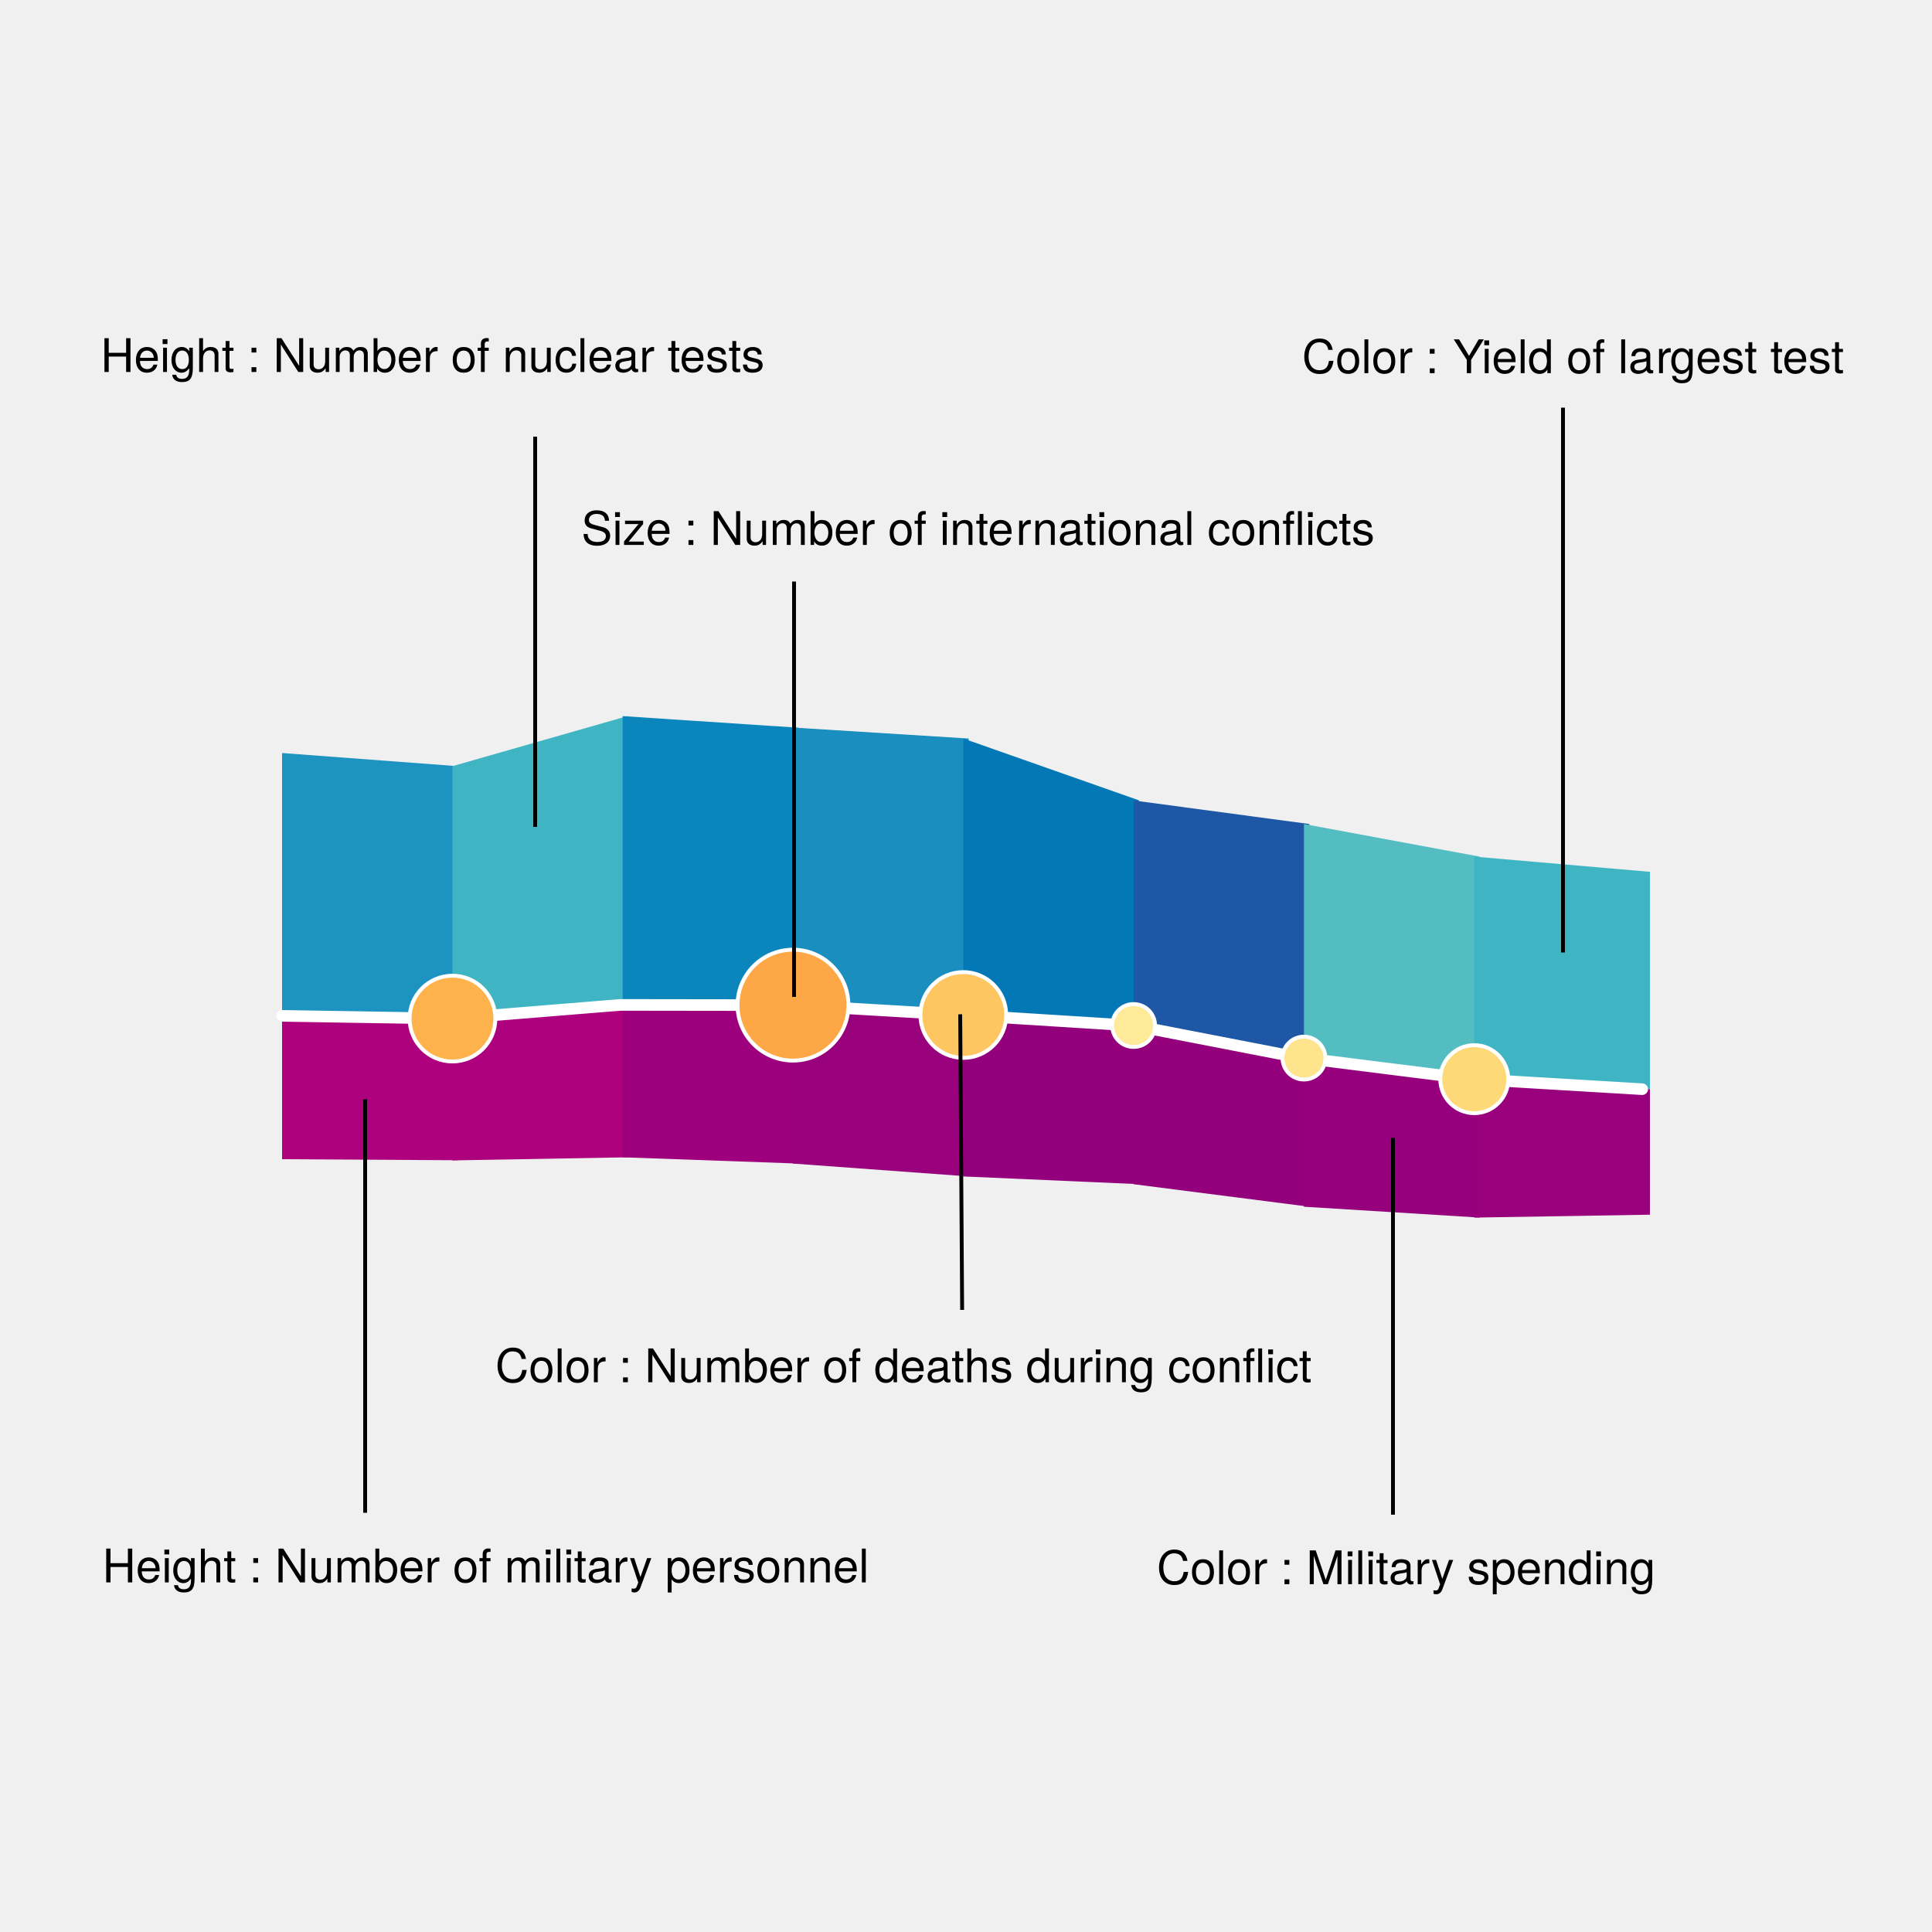
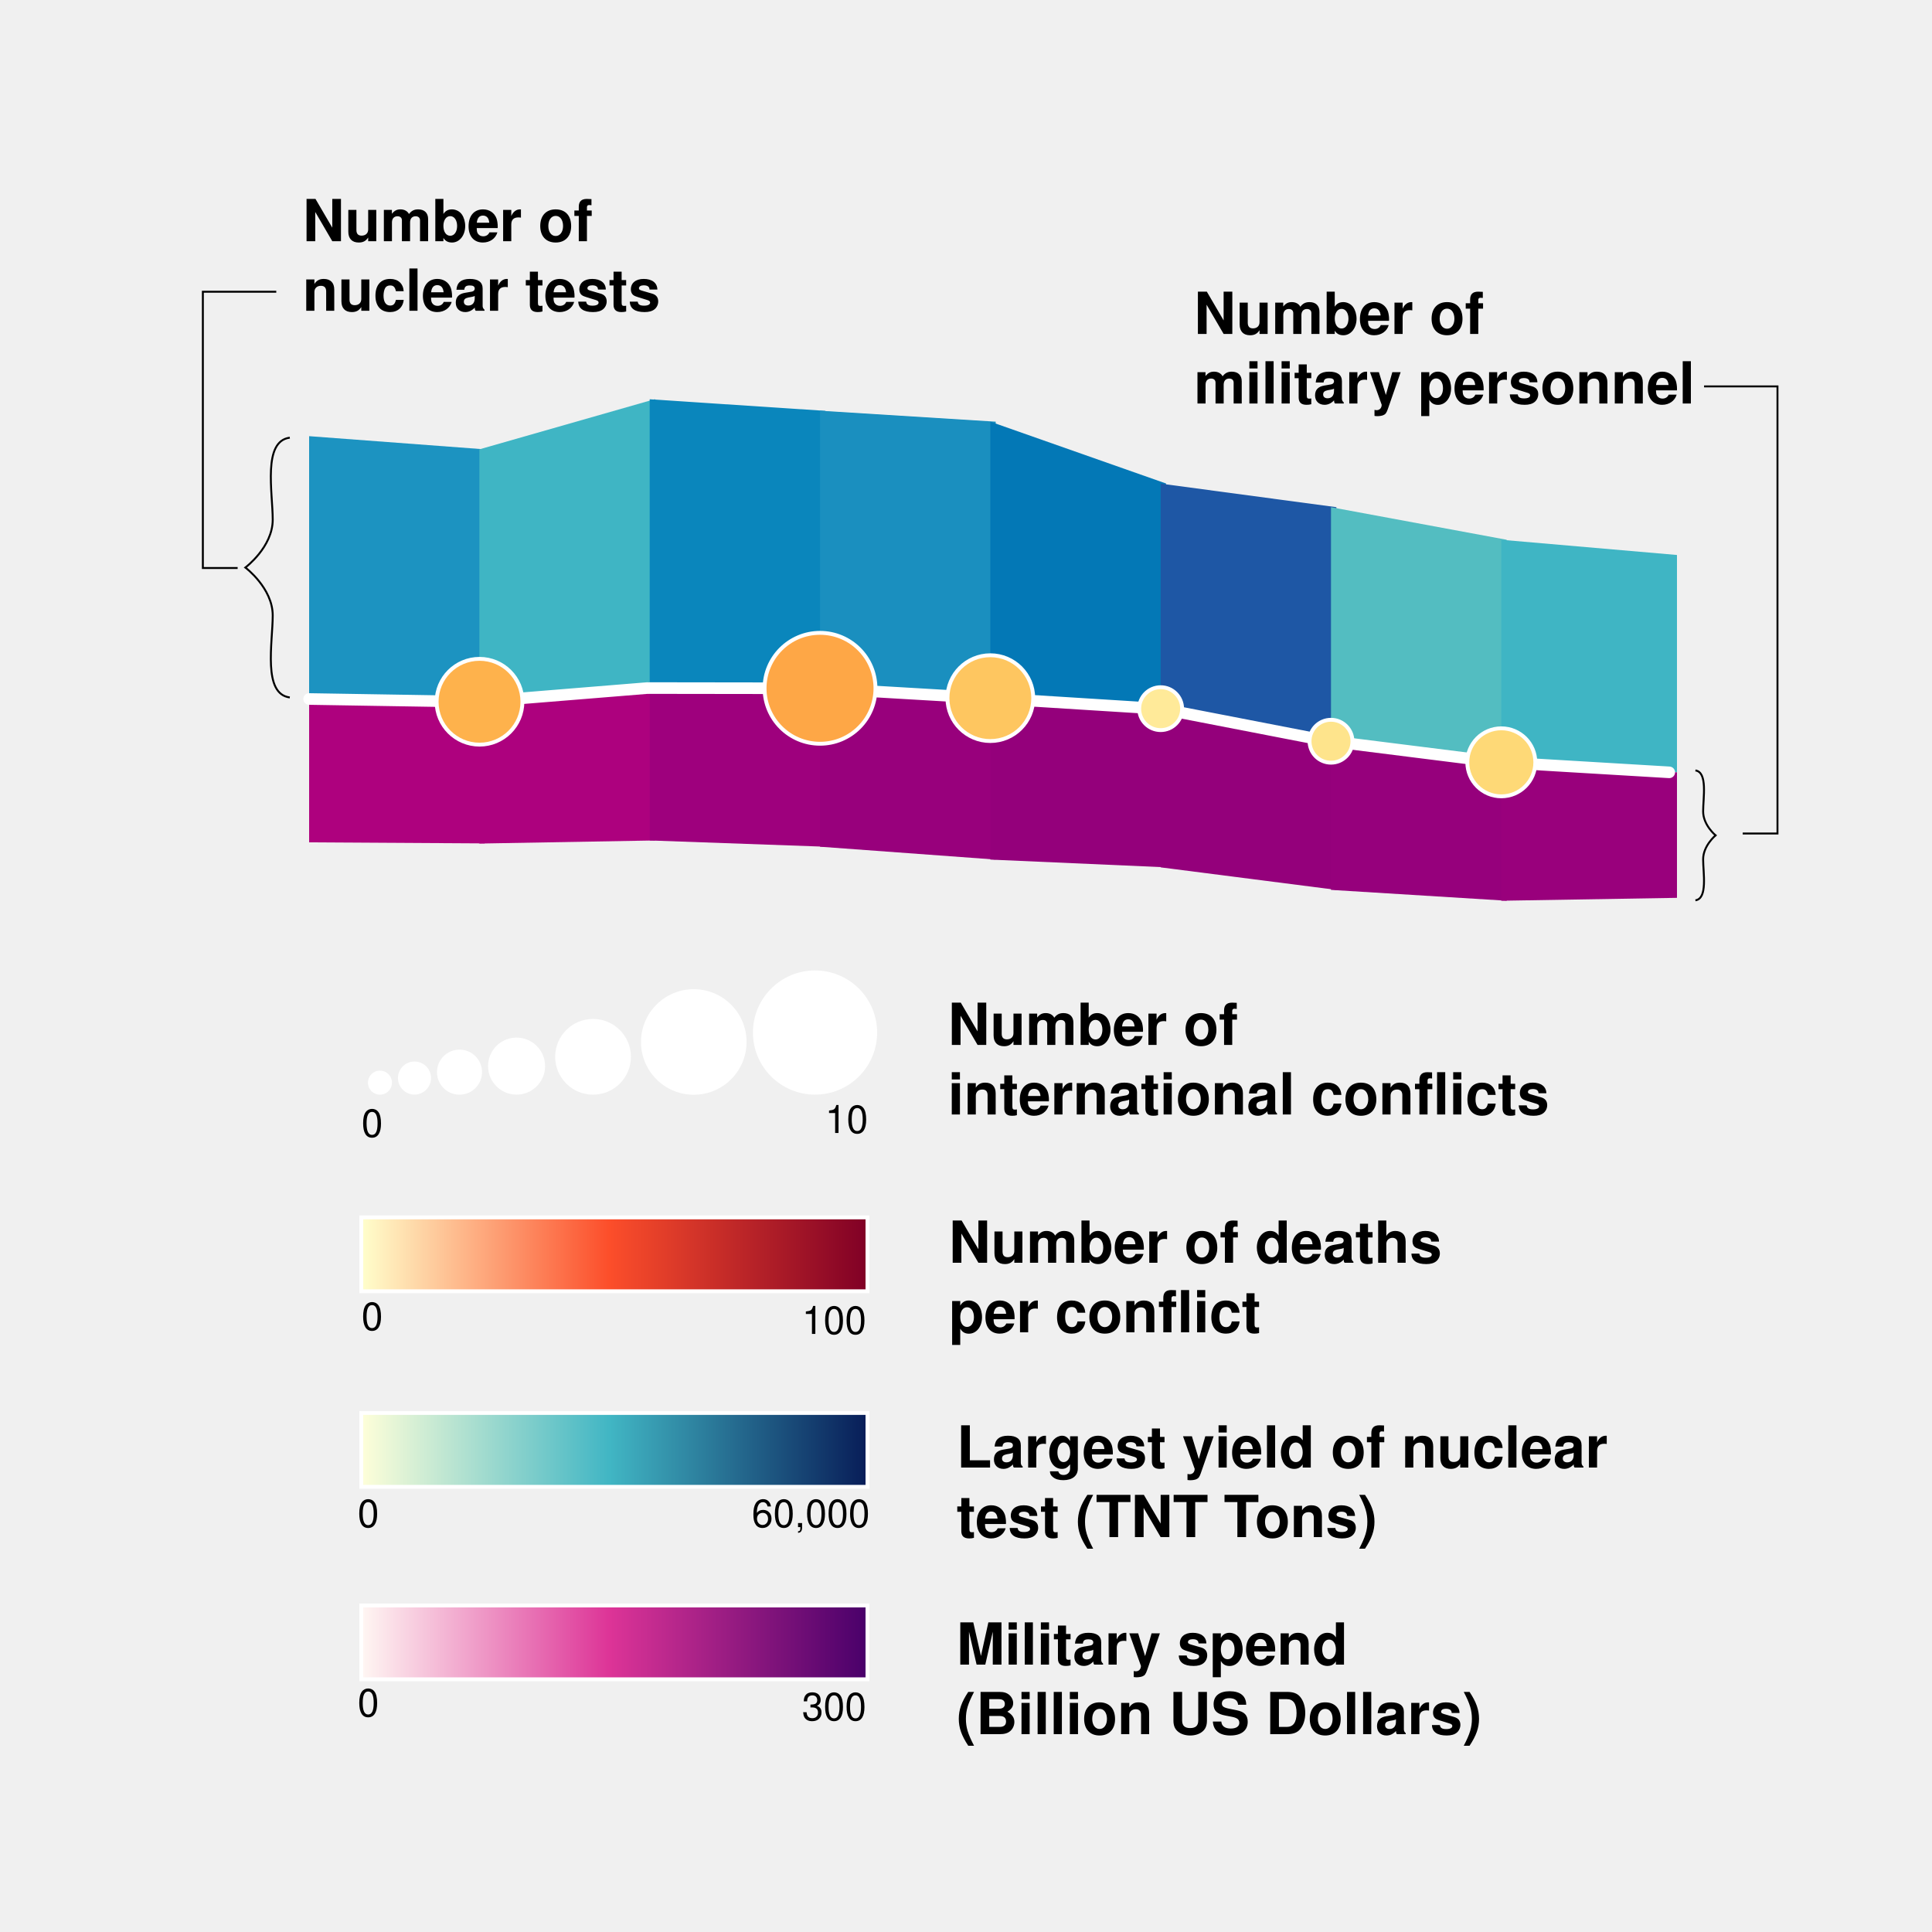
<svg xmlns="http://www.w3.org/2000/svg" id="Layer_1" data-name="Layer 1" viewBox="0 0 500 500">
  <defs>
-     <style>.cls-1{fill:#1c93c1;}.cls-2{fill:#ae017e;}.cls-26,.cls-3{fill:none;}.cls-11,.cls-14,.cls-16,.cls-19,.cls-21,.cls-3,.cls-6{stroke:#fff;stroke-linecap:round;}.cls-11,.cls-14,.cls-16,.cls-19,.cls-21,.cls-26,.cls-3,.cls-6{stroke-miterlimit:10;}.cls-3{stroke-width:3px;}.cls-4{fill:#3fb5c4;}.cls-5{fill:#ad017e;}.cls-6{fill:#feb24c;}.cls-7{fill:#0a86bc;}.cls-8{fill:#9e007d;}.cls-9{fill:#1a8fbf;}.cls-10{fill:#98007c;}.cls-11{fill:#fea746;}.cls-12{fill:#0378b6;}.cls-13{fill:#94007b;}.cls-14{fill:#fec660;}.cls-15{fill:#1e57a5;}.cls-16{fill:#ffea99;}.cls-17{fill:#53bdc1;}.cls-18{fill:#96007c;}.cls-19{fill:#fee48c;}.cls-20{fill:#99007c;}.cls-21{fill:#fed977;}.cls-22{font-size:12px;font-family:HelveticaNeue, Helvetica Neue;}.cls-23{letter-spacing:-0.04em;}.cls-24{letter-spacing:-0.03em;}.cls-25{letter-spacing:0.02em;}.cls-26{stroke:#000;}</style>
+     <style>.cls-1{fill:#1c93c1;}.cls-2{fill:#ae017e;}.cls-27,.cls-3{fill:none;}.cls-11,.cls-14,.cls-16,.cls-19,.cls-21,.cls-3,.cls-6{stroke:#fff;stroke-linecap:round;}.cls-11,.cls-14,.cls-16,.cls-19,.cls-21,.cls-27,.cls-3,.cls-6{stroke-miterlimit:10;}.cls-3{stroke-width:3px;}.cls-4{fill:#3fb5c4;}.cls-5{fill:#ad017e;}.cls-6{fill:#feb24c;}.cls-7{fill:#0a86bc;}.cls-8{fill:#9e007d;}.cls-9{fill:#1a8fbf;}.cls-10{fill:#98007c;}.cls-11{fill:#fea746;}.cls-12{fill:#0378b6;}.cls-13{fill:#94007b;}.cls-14{fill:#fec660;}.cls-15{fill:#1e57a5;}.cls-16{fill:#ffea99;}.cls-17{fill:#53bdc1;}.cls-18{fill:#96007c;}.cls-19{fill:#fee48c;}.cls-20{fill:#99007c;}.cls-21{fill:#fed977;}.cls-22{fill:url(#linear-gradient);}.cls-23{fill:#fff;}.cls-24{fill:url(#linear-gradient-2);}.cls-25{fill:url(#linear-gradient-3);}.cls-26{font-size:15px;font-family:Helvetica-Bold, Helvetica;font-weight:700;}.cls-27{stroke:#000;stroke-width:0.5px;}.cls-28{font-size:10px;font-family:Helvetica-Light, Helvetica;font-weight:300;}.cls-29{letter-spacing:-0.07em;}</style>
+     <linearGradient id="linear-gradient" x1="93.5" y1="324.62" x2="224.5" y2="324.62" gradientUnits="userSpaceOnUse">
+       <stop offset="0" stop-color="#ffc" />
+       <stop offset="0.49" stop-color="#fc4e2a" />
+       <stop offset="1" stop-color="#800026" />
+     </linearGradient>
+     <linearGradient id="linear-gradient-2" x1="93.5" y1="375.23" x2="224.5" y2="375.23" gradientUnits="userSpaceOnUse">
+       <stop offset="0" stop-color="#ffffd9" />
+       <stop offset="0.49" stop-color="#41b6c4" />
+       <stop offset="1" stop-color="#081d58" />
+     </linearGradient>
+     <linearGradient id="linear-gradient-3" x1="93.5" y1="425.04" x2="224.5" y2="425.04" gradientUnits="userSpaceOnUse">
+       <stop offset="0" stop-color="#fff7f3" />
+       <stop offset="0.49" stop-color="#dd3497" />
+       <stop offset="1" stop-color="#49006a" />
+     </linearGradient>
  </defs>
-   <path class="cls-1" d="M73,194.88l45.47,3.41v65.32L73,262.9" />
-   <path class="cls-2" d="M73,300l45.47.27v-36.7L73,262.9" />
-   <path class="cls-3" d="M73,262.9l43.47.71" />
-   <path class="cls-4" d="M117.06,263.61V198.29l45.47-13v74.74Z" />
-   <path class="cls-5" d="M117.06,263.61v36.7l45.47-.8V260.07Z" />
-   <path class="cls-3" d="M117.06,263.61l43.47-3.54" />
-   <path class="cls-6" d="M106,263.61a11.1,11.1,0,1,1,11.1,11.1A11.1,11.1,0,0,1,106,263.61Z" />
-   <path class="cls-7" d="M161.14,260.07V185.33l45.47,3v71.84Z" />
-   <path class="cls-8" d="M161.14,260.07v39.44l45.47,1.62v-41Z" />
-   <path class="cls-3" d="M161.14,260.07l43.47.06" />
-   <path class="cls-9" d="M205.22,260.13V188.29l45.47,2.84v71.55Z" />
-   <path class="cls-10" d="M205.22,260.13v41l45.47,3.33V262.68Z" />
-   <path class="cls-3" d="M205.22,260.13l43.47,2.55" />
-   <path class="cls-11" d="M190.87,260.13a14.35,14.35,0,1,1,14.35,14.35A14.35,14.35,0,0,1,190.87,260.13Z" />
-   <path class="cls-12" d="M249.3,262.68V191.13l45.47,16V265.4Z" />
-   <path class="cls-13" d="M249.3,262.68v41.78l45.47,2V265.4Z" />
-   <path class="cls-3" d="M249.3,262.68l43.47,2.72" />
-   <path class="cls-14" d="M238.2,262.68a11.1,11.1,0,1,1,11.1,11.1A11.1,11.1,0,0,1,238.2,262.68Z" />
-   <path class="cls-15" d="M293.38,265.4V207.16l45.47,6.1v60.57Z" />
-   <path class="cls-13" d="M293.38,265.4v41.07l45.47,5.83V273.83Z" />
-   <path class="cls-3" d="M293.38,265.4l43.47,8.43" />
-   <path class="cls-16" d="M287.83,265.4a5.55,5.55,0,1,1,5.55,5.55A5.54,5.54,0,0,1,287.83,265.4Z" />
-   <path class="cls-17" d="M337.46,273.83V213.26l45.47,8.43v57.6Z" />
-   <path class="cls-18" d="M337.46,273.83V312.3l45.47,2.81V279.29Z" />
-   <path class="cls-3" d="M337.46,273.83l43.47,5.46" />
-   <path class="cls-19" d="M331.91,273.83a5.55,5.55,0,1,1,5.55,5.55A5.54,5.54,0,0,1,331.91,273.83Z" />
-   <path class="cls-4" d="M427,281.88l-45.47-2.59v-57.6L427,225.63" />
-   <path class="cls-20" d="M427,281.88l-45.47-2.59v35.82l45.47-.75" />
-   <path class="cls-3" d="M381.54,279.29,425,281.88" />
-   <path class="cls-21" d="M372.74,279.29a8.8,8.8,0,1,1,8.8,8.8A8.8,8.8,0,0,1,372.74,279.29Z" />
-   <text class="cls-22" transform="translate(26.03 96.27)">Height : Number of nuclear tests</text>
-   <text class="cls-22" transform="translate(336.97 96.58)">Color : <tspan class="cls-23" x="39.11" y="0">Y</tspan>
-     <tspan x="46.44" y="0">ield of la</tspan>
-     <tspan class="cls-24" x="91.55" y="0">r</tspan>
-     <tspan x="95.21" y="0">gest test</tspan>
+   <path class="cls-1" d="M80,112.88l45.47,3.41v65.32L80,180.9" />
+   <path class="cls-2" d="M80,218l45.47.27v-36.7L80,180.9" />
+   <path class="cls-3" d="M80,180.9l43.47.71" />
+   <path class="cls-4" d="M124.06,181.61V116.29l45.47-13v74.74Z" />
+   <path class="cls-5" d="M124.06,181.61v36.7l45.47-.8V178.07Z" />
+   <path class="cls-3" d="M124.06,181.61l43.47-3.54" />
+   <path class="cls-6" d="M113,181.61a11.1,11.1,0,1,1,11.1,11.1A11.1,11.1,0,0,1,113,181.61Z" />
+   <path class="cls-7" d="M168.14,178.07V103.33l45.47,3v71.84Z" />
+   <path class="cls-8" d="M168.14,178.07v39.44l45.47,1.62v-41Z" />
+   <path class="cls-3" d="M168.14,178.07l43.47.06" />
+   <path class="cls-9" d="M212.22,178.13V106.29l45.47,2.84v71.55Z" />
+   <path class="cls-10" d="M212.22,178.13v41l45.47,3.33V180.68Z" />
+   <path class="cls-3" d="M212.22,178.13l43.47,2.55" />
+   <path class="cls-11" d="M197.87,178.13a14.35,14.35,0,1,1,14.35,14.35A14.35,14.35,0,0,1,197.87,178.13Z" />
+   <path class="cls-12" d="M256.3,180.68V109.13l45.47,16V183.4Z" />
+   <path class="cls-13" d="M256.3,180.68v41.78l45.47,2V183.4Z" />
+   <path class="cls-3" d="M256.3,180.68l43.47,2.72" />
+   <path class="cls-14" d="M245.2,180.68a11.1,11.1,0,1,1,11.1,11.1A11.1,11.1,0,0,1,245.2,180.68Z" />
+   <path class="cls-15" d="M300.38,183.4V125.16l45.47,6.1v60.57Z" />
+   <path class="cls-13" d="M300.38,183.4v41.07l45.47,5.83V191.83Z" />
+   <path class="cls-3" d="M300.38,183.4l43.47,8.43" />
+   <path class="cls-16" d="M294.83,183.4a5.55,5.55,0,1,1,5.55,5.55A5.54,5.54,0,0,1,294.83,183.4Z" />
+   <path class="cls-17" d="M344.46,191.83V131.26l45.47,8.43v57.6Z" />
+   <path class="cls-18" d="M344.46,191.83V230.3l45.47,2.81V197.29Z" />
+   <path class="cls-3" d="M344.46,191.83l43.47,5.46" />
+   <path class="cls-19" d="M338.91,191.83a5.55,5.55,0,1,1,5.55,5.55A5.54,5.54,0,0,1,338.91,191.83Z" />
+   <path class="cls-4" d="M434,199.88l-45.47-2.59v-57.6L434,143.63" />
+   <path class="cls-20" d="M434,199.88l-45.47-2.59v35.82l45.47-.75" />
+   <path class="cls-3" d="M388.54,197.29,432,199.88" />
+   <path class="cls-21" d="M379.74,197.29a8.8,8.8,0,1,1,8.8,8.8A8.8,8.8,0,0,1,379.74,197.29Z" />
+   <rect class="cls-22" x="93.5" y="315.06" width="131" height="19.12" />
+   <path class="cls-23" d="M224,315.56v18.12H94V315.56H224m1-1H93v20.12H225V314.56Z" />
+   <rect class="cls-24" x="93.5" y="365.67" width="131" height="19.12" />
+   <path class="cls-23" d="M224,366.17v18.12H94V366.17H224m1-1H93v20.12H225V365.17Z" />
+   <rect class="cls-25" x="93.5" y="415.48" width="131" height="19.12" />
+   <path class="cls-23" d="M224,416V434.1H94V416H224m1-1H93V435.1H225V415Z" />
+   <circle class="cls-23" cx="98.33" cy="280.18" r="2.61" />
+   <path class="cls-23" d="M98.33,278.08a2.11,2.11,0,1,1-2.11,2.1,2.11,2.11,0,0,1,2.11-2.1m0-1a3.11,3.11,0,1,0,3.11,3.1,3.1,3.1,0,0,0-3.11-3.1Z" />
+   <circle class="cls-23" cx="107.26" cy="279.02" r="3.77" />
+   <path class="cls-23" d="M107.26,275.74A3.28,3.28,0,1,1,104,279a3.28,3.28,0,0,1,3.27-3.28m0-1a4.28,4.28,0,1,0,4.28,4.28,4.28,4.28,0,0,0-4.28-4.28Z" />
+   <path class="cls-23" d="M118.92,282.79a5.33,5.33,0,1,1,5.33-5.33A5.33,5.33,0,0,1,118.92,282.79Z" />
+   <path class="cls-23" d="M118.92,272.64a4.83,4.83,0,1,1-4.83,4.82,4.83,4.83,0,0,1,4.83-4.82m0-1a5.83,5.83,0,1,0,5.83,5.82,5.83,5.83,0,0,0-5.83-5.82Z" />
+   <path class="cls-23" d="M133.69,282.79a6.88,6.88,0,1,1,6.88-6.88A6.89,6.89,0,0,1,133.69,282.79Z" />
+   <path class="cls-23" d="M133.69,269.53a6.38,6.38,0,1,1-6.39,6.38,6.38,6.38,0,0,1,6.39-6.38m0-1a7.38,7.38,0,1,0,7.38,7.38,7.38,7.38,0,0,0-7.38-7.38Z" />
+   <path class="cls-23" d="M153.48,282.79a9.3,9.3,0,1,1,9.3-9.29A9.31,9.31,0,0,1,153.48,282.79Z" />
+   <path class="cls-23" d="M153.48,264.7a8.8,8.8,0,1,1-8.8,8.8,8.81,8.81,0,0,1,8.8-8.8m0-1a9.8,9.8,0,1,0,9.8,9.8,9.8,9.8,0,0,0-9.8-9.8Z" />
+   <path class="cls-23" d="M179.55,282.79a13.16,13.16,0,1,1,13.16-13.16A13.17,13.17,0,0,1,179.55,282.79Z" />
+   <path class="cls-23" d="M179.55,257a12.66,12.66,0,1,1-12.66,12.65A12.67,12.67,0,0,1,179.55,257m0-1a13.66,13.66,0,1,0,13.66,13.65A13.66,13.66,0,0,0,179.55,256Z" />
+   <circle class="cls-23" cx="210.93" cy="267.22" r="15.57" />
+   <path class="cls-23" d="M210.93,252.15a15.07,15.07,0,1,1-15.07,15.07,15.09,15.09,0,0,1,15.07-15.07m0-1A16.07,16.07,0,1,0,227,267.22a16.06,16.06,0,0,0-16.07-16.07Z" />
+   <text class="cls-26" transform="translate(78.32 62.42)">Number of <tspan x="0" y="18">nuclear tests</tspan>
  </text>
-   <text class="cls-22" transform="translate(26.49 409.52)">Height : Number of military personnel</text>
-   <text class="cls-22" transform="translate(299.38 409.99)">Color : Military spending</text>
-   <text class="cls-22" transform="translate(150.46 141.03)">Size : Number of inte<tspan class="cls-25" x="112.45" y="0">r</tspan>
-     <tspan x="116.66" y="0">national conflicts</tspan>
+   <text class="cls-26" transform="translate(245.32 270.42)">Number of <tspan x="0" y="18">international conflicts</tspan>
  </text>
-   <text class="cls-22" transform="translate(128.19 357.72)">Color : Number of deaths during conflict</text>
-   <line class="cls-26" x1="249" y1="339" x2="248.5" y2="262.5" />
-   <line class="cls-26" x1="205.5" y1="150.5" x2="205.5" y2="258" />
-   <line class="cls-26" x1="94.5" y1="391.5" x2="94.5" y2="284.5" />
-   <line class="cls-26" x1="360.5" y1="392" x2="360.5" y2="294.5" />
-   <line class="cls-26" x1="404.5" y1="105.5" x2="404.5" y2="246.5" />
-   <line class="cls-26" x1="138.5" y1="113" x2="138.5" y2="214" />
+   <text class="cls-26" transform="translate(309 86.42)">Number of <tspan x="0" y="18">military personnel</tspan>
+   </text>
+   <polyline class="cls-27" points="61.5 147 52.5 147 52.5 75.5 71.5 75.5" />
+   <path class="cls-27" d="M75,180.5c-7.08-.88-4.42-14.15-4.42-21.23s-7.08-12.39-7.08-12.39,7.08-5.3,7.08-12.38S67.92,114.15,75,113.27" />
+   <path class="cls-27" d="M438.77,233c3.22-.44,2-7.08,2-10.61s3.22-6.2,3.22-6.2-3.22-2.65-3.22-6.19,1.21-10.17-2-10.61" />
+   <polyline class="cls-27" points="451.01 215.71 460.01 215.71 460.01 100 441.01 100" />
+   <text class="cls-26" transform="translate(245.54 326.8)">Number of deaths <tspan x="0" y="18">per conflict</tspan>
+   </text>
+   <text class="cls-28" transform="translate(93.54 344.21)">0</text>
+   <text class="cls-28" transform="translate(207.54 345.21)">100</text>
+   <text class="cls-28" transform="translate(93.54 294.21)">0</text>
+   <text class="cls-28" transform="translate(213.54 293.21)">10</text>
+   <text class="cls-28" transform="translate(92.54 395.21)">0</text>
+   <text class="cls-28" transform="translate(194.54 395.21)">60,000 </text>
+   <text class="cls-28" transform="translate(92.54 444.21)">0</text>
+   <text class="cls-28" transform="translate(207.54 445.21)">300</text>
+   <text class="cls-26" transform="translate(247.54 430.8)">Military spend <tspan x="0" y="18">(Billion US Dollars)</tspan>
+   </text>
+   <text class="cls-26" transform="translate(247.54 379.8)">Largest yield of nuclear <tspan x="0" y="18">test (TNT </tspan>
+     <tspan class="cls-29" x="69.16" y="18">T</tspan>
+     <tspan x="77.22" y="18">ons)</tspan>
+   </text>
</svg>
